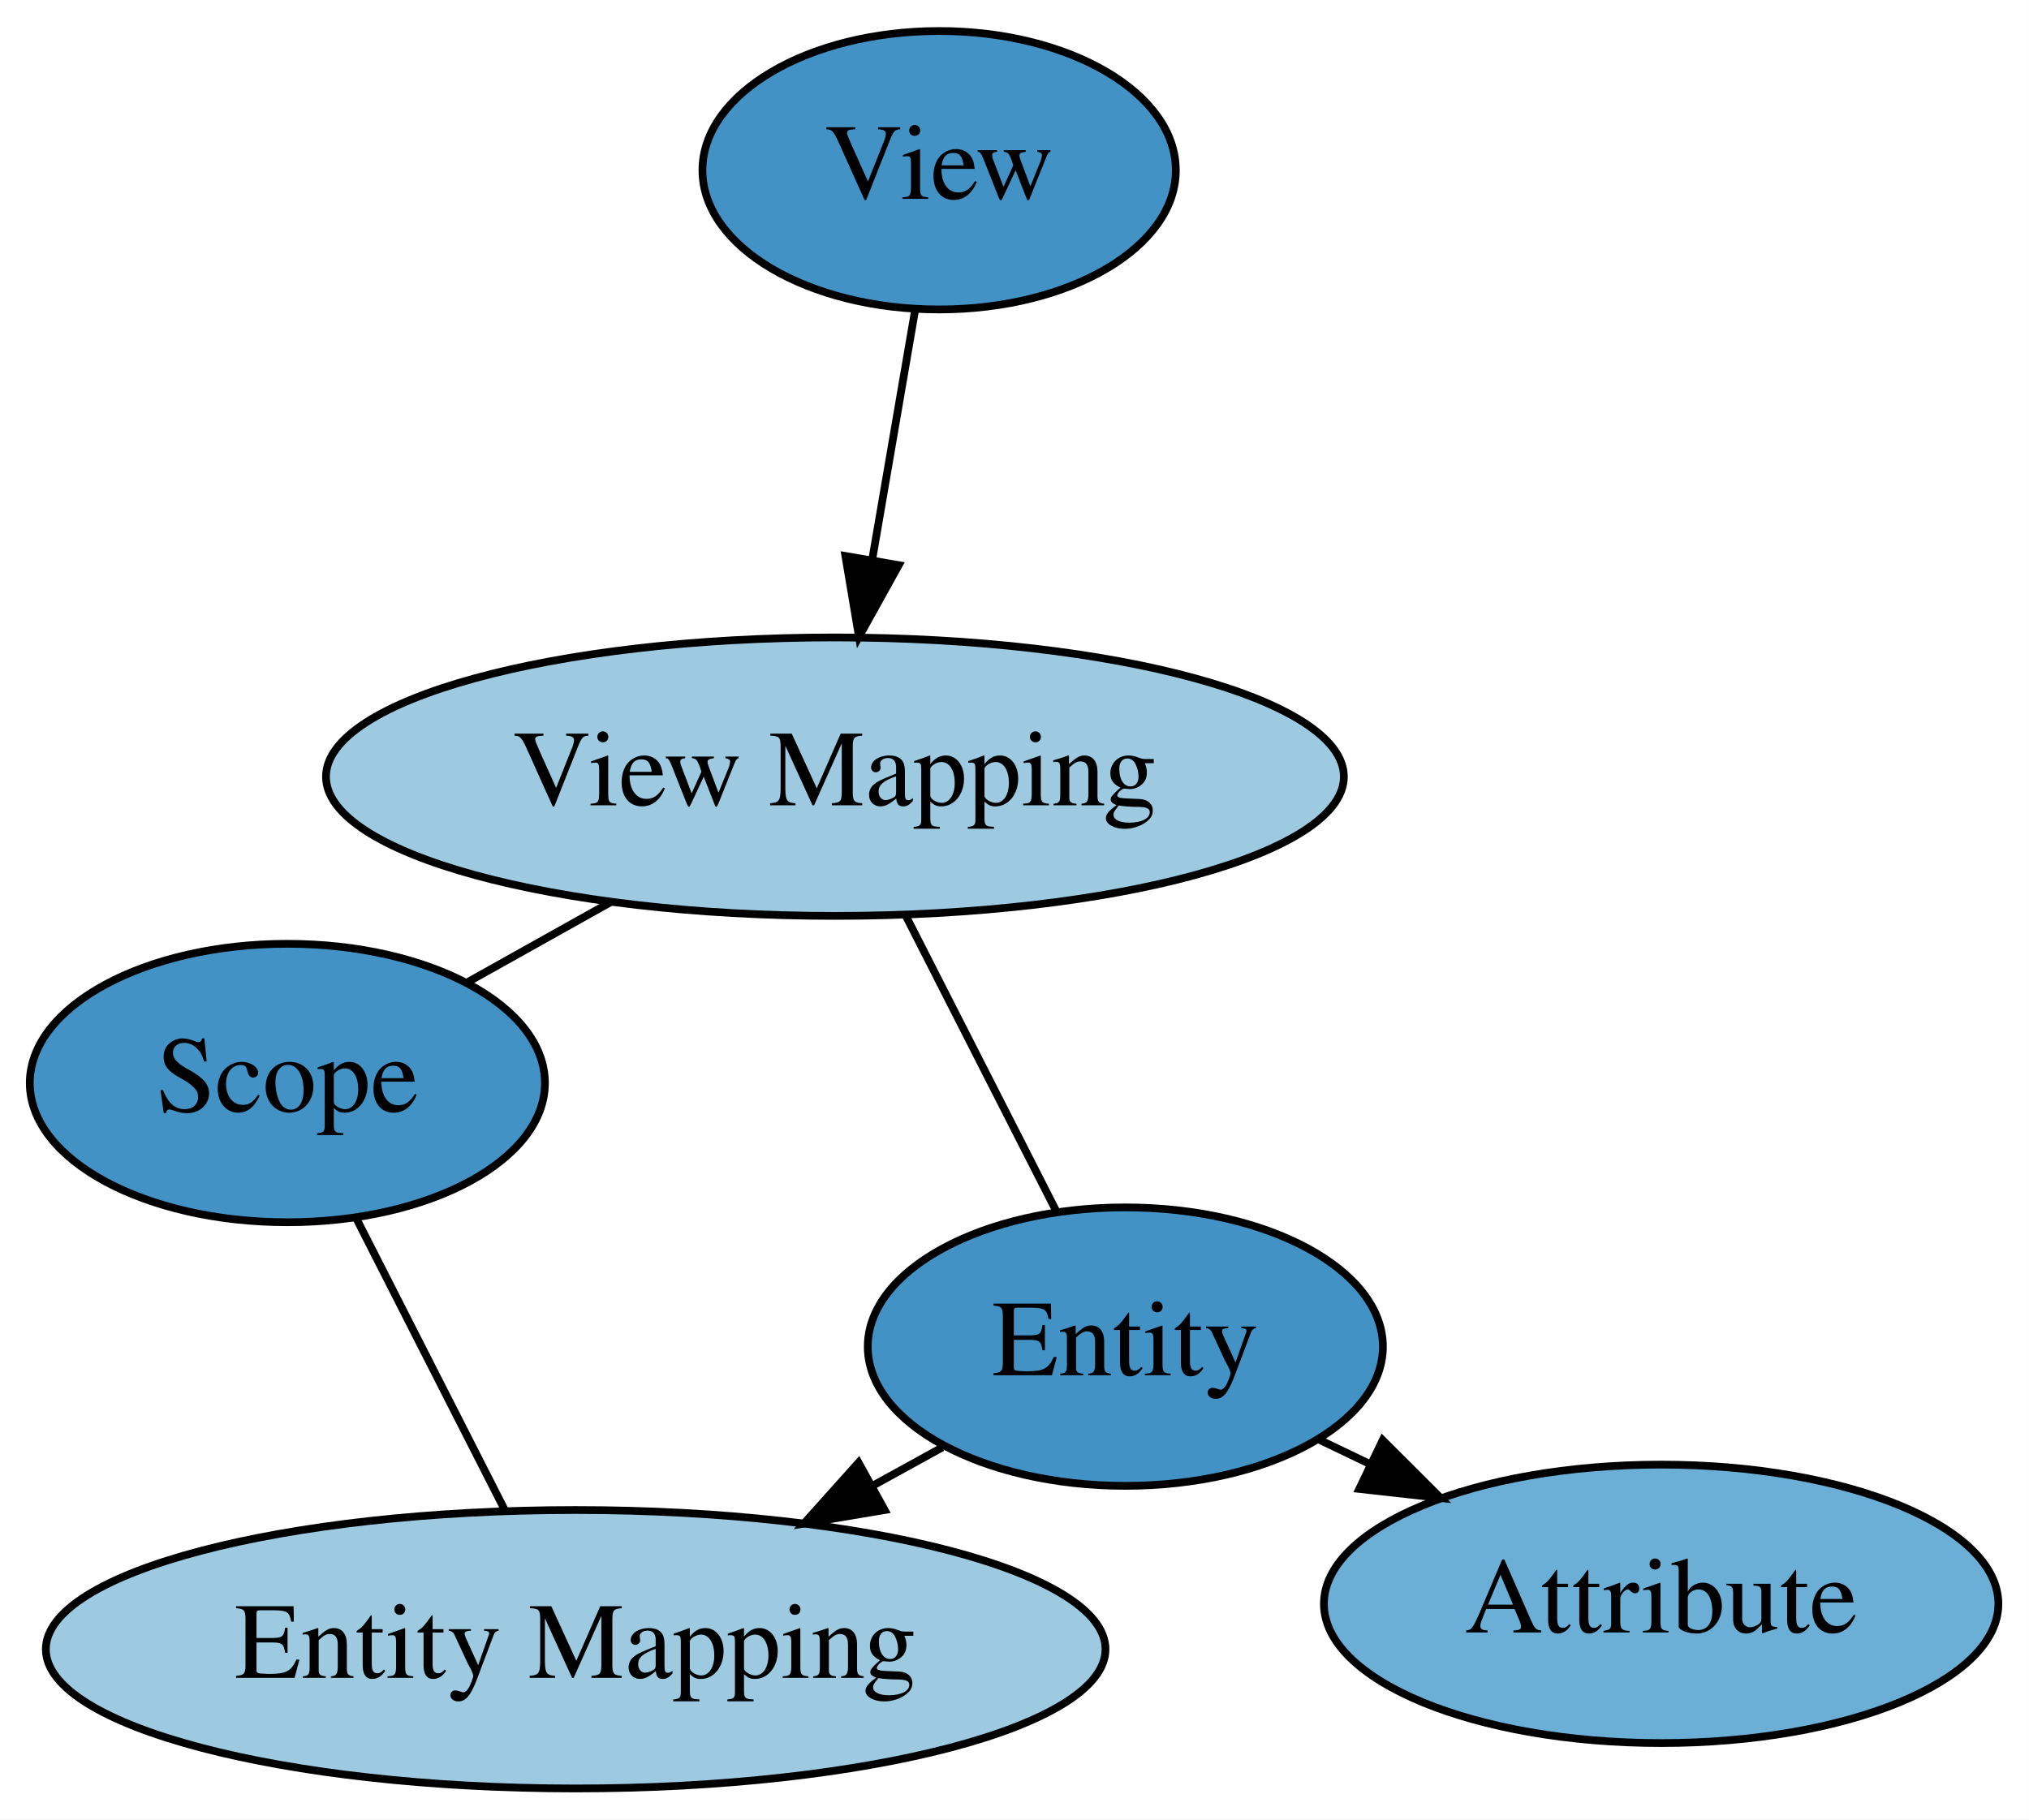
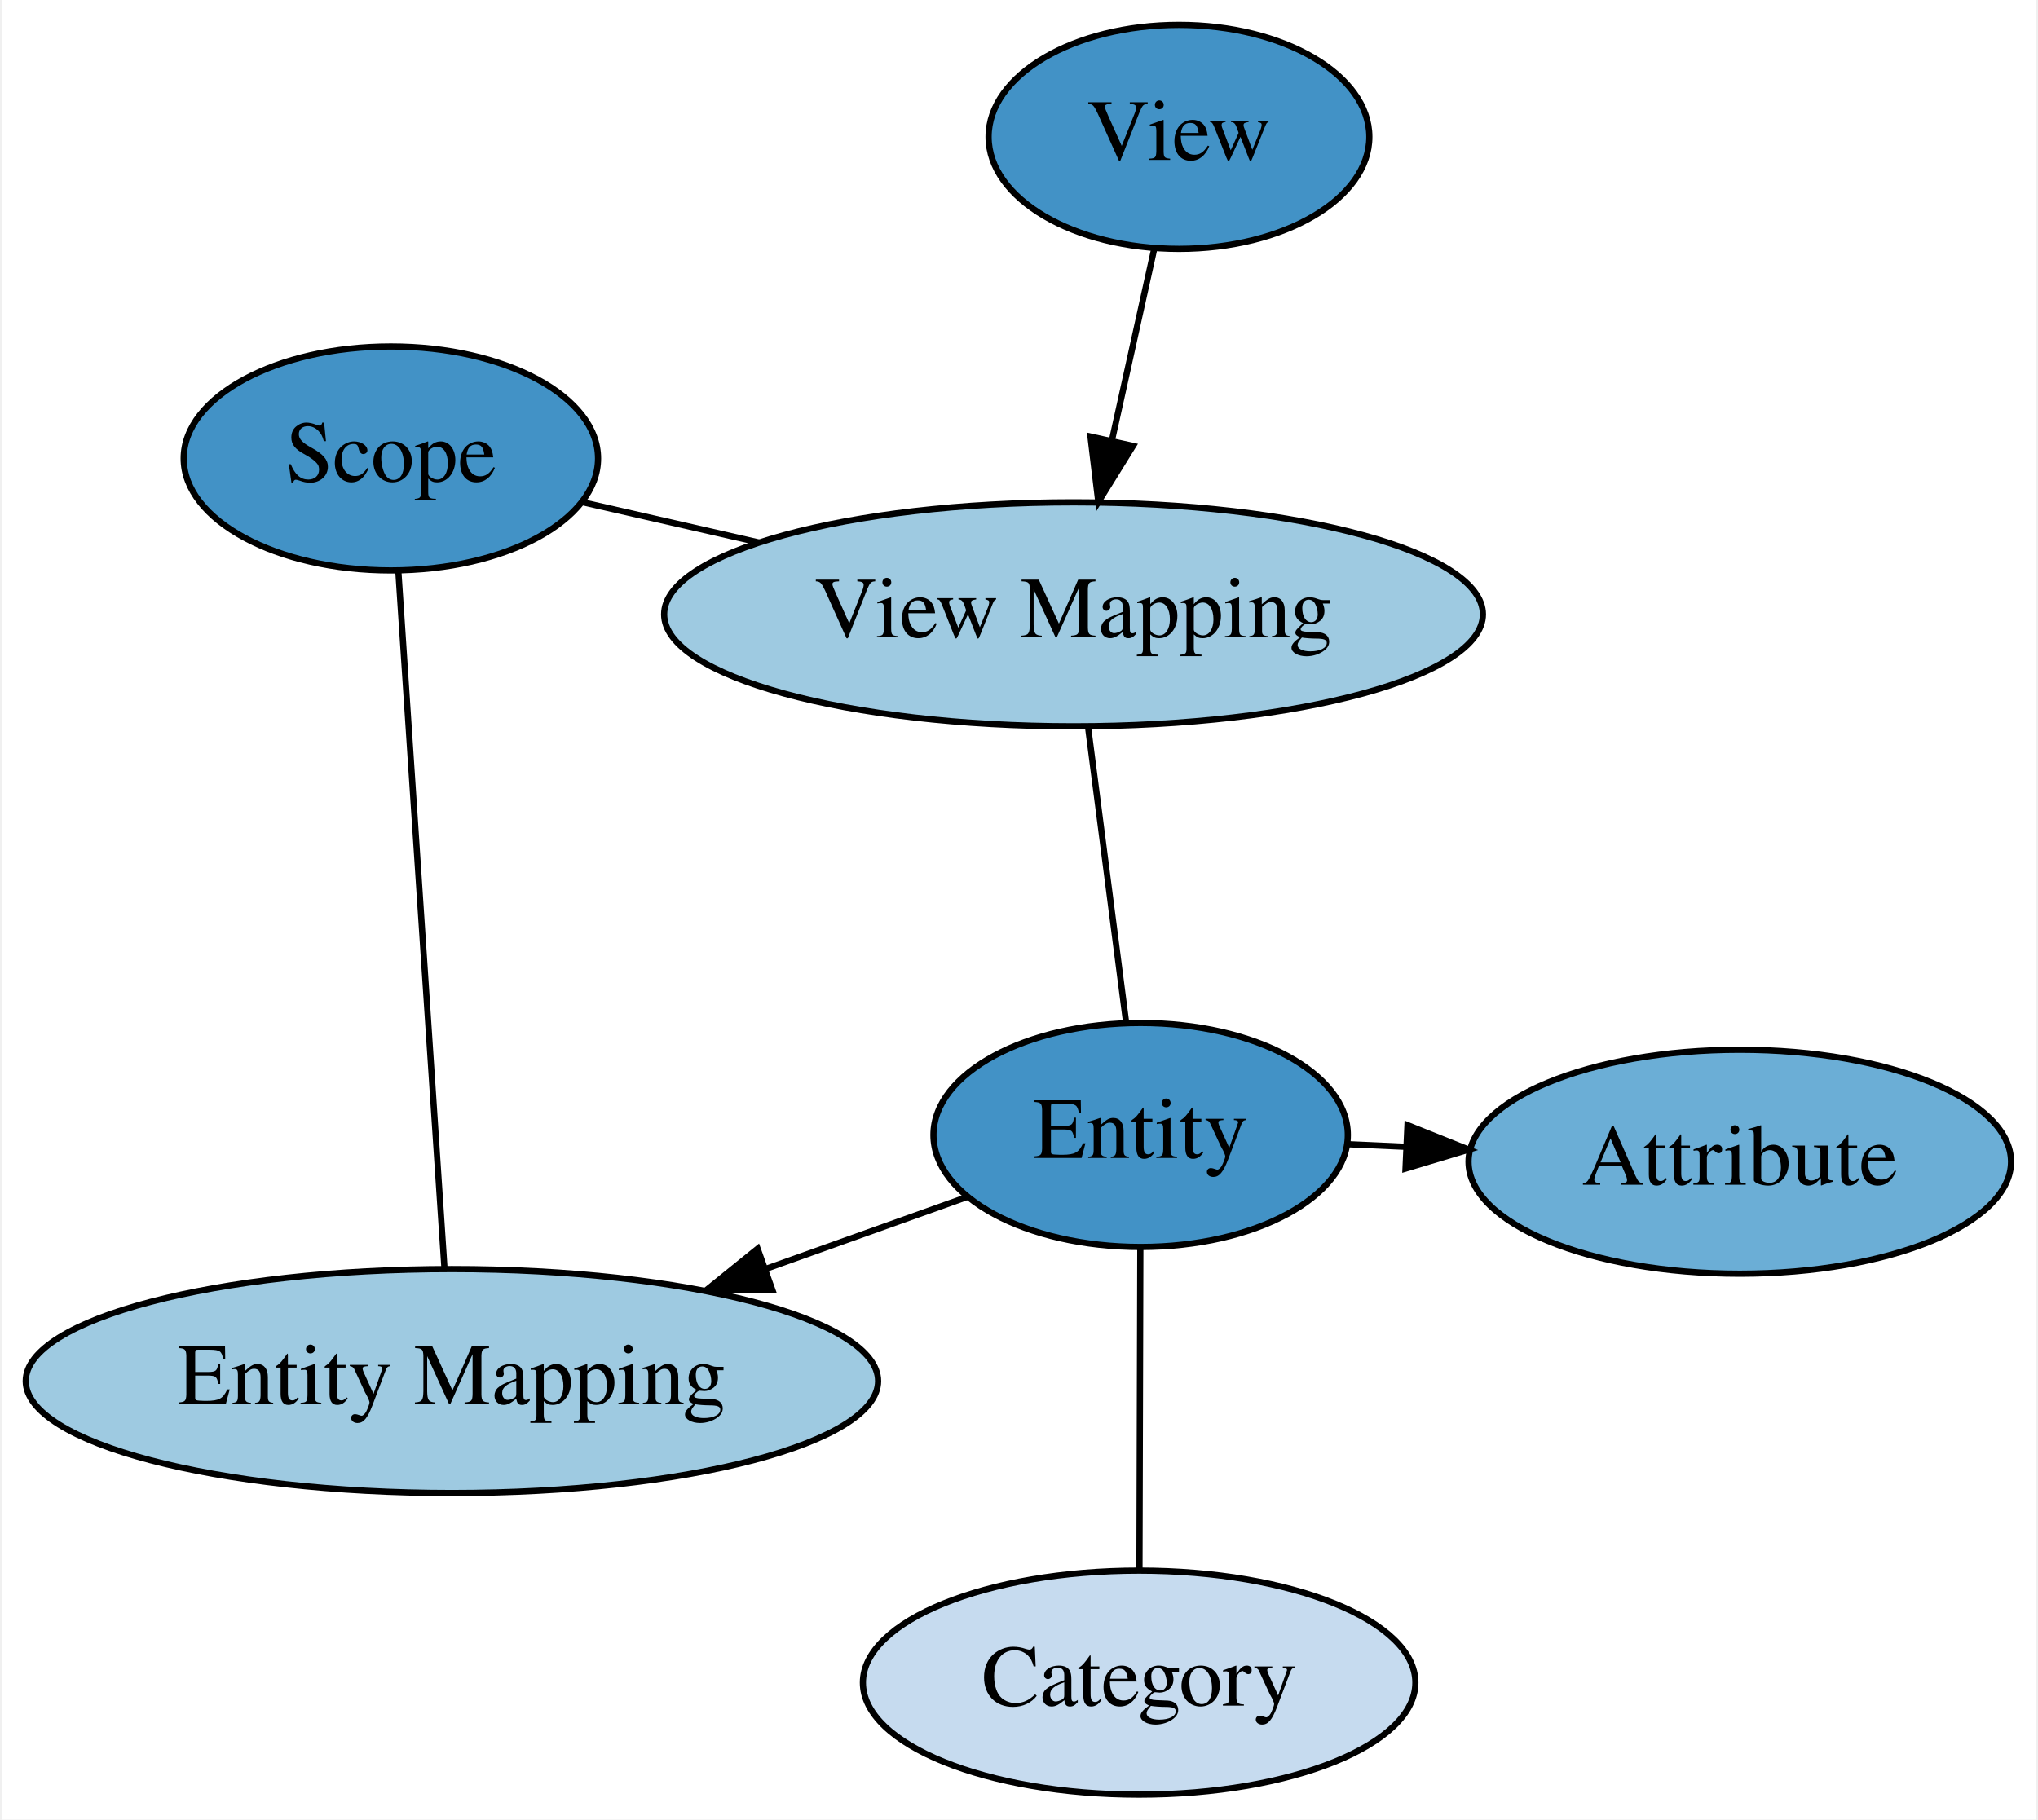
- <svg xmlns="http://www.w3.org/2000/svg" width="262pt" height="235pt" viewBox="0.00 0.00 262.28 235.23">
-   <g id="graph0" class="graph" transform="scale(1 1) rotate(0) translate(4 232.038)">
-     <polygon fill="white" stroke="none" points="-4,3.19 -4,-232.038 258.276,-232.038 258.276,3.19 -4,3.19" />
+ <svg xmlns="http://www.w3.org/2000/svg" width="327pt" height="292pt" viewBox="0.00 0.00 326.75 292.46">
+   <g id="graph0" class="graph" transform="scale(1 1) rotate(0) translate(4 288.456)">
+     <polygon fill="white" stroke="none" points="-4,4 -4,-288.456 322.754,-288.456 322.754,4 -4,4" />
    <g id="node1" class="node">
-       <ellipse fill="#4292c6" stroke="black" cx="33.147" cy="-92.019" rx="33.295" ry="18" />
-       <text text-anchor="middle" x="33.147" y="-88.32" font-family="Times,serif" font-size="14.00">Scope</text>
+       <ellipse fill="#4292c6" stroke="black" cx="58.433" cy="-214.767" rx="33.295" ry="18" />
+       <text text-anchor="middle" x="58.433" y="-211.067" font-family="Times,serif" font-size="14.00">Scope</text>
+     </g>
+     <g id="node4" class="node">
+       <ellipse fill="#9ecae1" stroke="black" cx="68.244" cy="-66.474" rx="68.489" ry="18" />
+       <text text-anchor="middle" x="68.244" y="-62.774" font-family="Times,serif" font-size="14.00">Entity Mapping</text>
+     </g>
+     <g id="edge2" class="edge">
+       <path fill="none" stroke="black" d="M59.636,-196.584C61.519,-168.122 65.142,-113.359 67.031,-84.806" />
+     </g>
+     <g id="node5" class="node">
+       <ellipse fill="#9ecae1" stroke="black" cx="168.138" cy="-189.715" rx="65.789" ry="18" />
+       <text text-anchor="middle" x="168.138" y="-186.015" font-family="Times,serif" font-size="14.00">View Mapping</text>
+     </g>
+     <g id="edge3" class="edge">
+       <path fill="none" stroke="black" d="M88.992,-207.789C97.868,-205.762 107.808,-203.492 117.565,-201.264" />
+     </g>
+     <g id="node2" class="node">
+       <ellipse fill="#6baed6" stroke="black" cx="275.208" cy="-101.727" rx="43.592" ry="18" />
+       <text text-anchor="middle" x="275.208" y="-98.027" font-family="Times,serif" font-size="14.00">Attribute</text>
    </g>
    <g id="node3" class="node">
-       <ellipse fill="#9ecae1" stroke="black" cx="70.414" cy="-18.81" rx="68.489" ry="18" />
-       <text text-anchor="middle" x="70.414" y="-15.11" font-family="Times,serif" font-size="14.00">Entity Mapping</text>
+       <ellipse fill="#c6dbef" stroke="black" cx="178.684" cy="-18" rx="44.393" ry="18" />
+       <text text-anchor="middle" x="178.684" y="-14.3" font-family="Times,serif" font-size="14.00">Category</text>
    </g>
-     <g id="edge2" class="edge">
-       <path fill="none" stroke="black" d="M41.979,-74.67C47.79,-63.253 55.38,-48.344 61.257,-36.8" />
+     <g id="node7" class="node">
+       <ellipse fill="#4292c6" stroke="black" cx="178.923" cy="-106.029" rx="33.295" ry="18" />
+       <text text-anchor="middle" x="178.923" y="-102.329" font-family="Times,serif" font-size="14.00">Entity</text>
    </g>
-     <g id="node4" class="node">
-       <ellipse fill="#9ecae1" stroke="black" cx="103.927" cy="-131.629" rx="65.789" ry="18" />
-       <text text-anchor="middle" x="103.927" y="-127.929" font-family="Times,serif" font-size="14.00">View Mapping</text>
+     <g id="edge6" class="edge">
+       <path fill="none" stroke="black" d="M178.733,-36.24C178.774,-51.347 178.832,-72.711 178.873,-87.812" />
    </g>
-     <g id="edge3" class="edge">
-       <path fill="none" stroke="black" d="M56.323,-104.989C62.29,-108.328 68.785,-111.963 75.004,-115.443" />
-     </g>
-     <g id="node2" class="node">
-       <ellipse fill="#6baed6" stroke="black" cx="210.73" cy="-24.68" rx="43.592" ry="18" />
-       <text text-anchor="middle" x="210.73" y="-20.98" font-family="Times,serif" font-size="14.00">Attribute</text>
-     </g>
-     <g id="node5" class="node">
-       <ellipse fill="#4292c6" stroke="black" cx="117.398" cy="-210.038" rx="30.595" ry="18" />
-       <text text-anchor="middle" x="117.398" y="-206.338" font-family="Times,serif" font-size="14.00">View</text>
+     <g id="node6" class="node">
+       <ellipse fill="#4292c6" stroke="black" cx="185.081" cy="-266.456" rx="30.595" ry="18" />
+       <text text-anchor="middle" x="185.081" y="-262.756" font-family="Times,serif" font-size="14.00">View</text>
    </g>
    <g id="edge4" class="edge">
-       <path fill="none" stroke="black" d="M114.274,-191.853C112.642,-182.352 110.608,-170.514 108.776,-159.853" />
-       <polygon fill="black" stroke="black" points="112.178,-158.979 107.035,-149.716 105.279,-160.164 112.178,-158.979" />
+       <path fill="none" stroke="black" d="M181.066,-248.27C179.061,-239.191 176.591,-228.004 174.349,-217.849" />
+       <polygon fill="black" stroke="black" points="177.698,-216.782 172.124,-207.771 170.863,-218.291 177.698,-216.782" />
    </g>
-     <g id="node6" class="node">
-       <ellipse fill="#4292c6" stroke="black" cx="141.467" cy="-57.937" rx="33.295" ry="18" />
-       <text text-anchor="middle" x="141.467" y="-54.236" font-family="Times,serif" font-size="14.00">Entity</text>
-     </g>
-     <g id="edge6" class="edge">
-       <path fill="none" stroke="black" d="M166.472,-45.93C168.55,-44.932 170.678,-43.91 172.823,-42.88" />
-       <polygon fill="black" stroke="black" points="174.733,-45.846 182.233,-38.362 171.703,-39.536 174.733,-45.846" />
+     <g id="edge7" class="edge">
+       <path fill="none" stroke="black" d="M212.059,-104.548C215.115,-104.412 218.261,-104.271 221.44,-104.129" />
+       <polygon fill="black" stroke="black" points="221.805,-107.617 231.638,-103.674 221.492,-100.623 221.805,-107.617" />
    </g>
    <g id="edge5" class="edge">
-       <path fill="none" stroke="black" d="M117.807,-44.908C114.941,-43.33 111.958,-41.687 108.947,-40.029" />
-       <polygon fill="black" stroke="black" points="110.36,-36.811 99.912,-35.054 106.983,-42.943 110.36,-36.811" />
+       <path fill="none" stroke="black" d="M150.994,-96.047C141.187,-92.543 129.844,-88.489 118.76,-84.528" />
+       <polygon fill="black" stroke="black" points="119.727,-81.156 109.132,-81.087 117.371,-87.748 119.727,-81.156" />
    </g>
    <g id="edge1" class="edge">
-       <path fill="none" stroke="black" d="M132.57,-75.4C126.673,-86.977 118.958,-102.123 113.021,-113.778" />
+       <path fill="none" stroke="black" d="M176.583,-124.187C174.774,-138.224 172.281,-157.564 170.473,-171.592" />
    </g>
  </g>
</svg>
